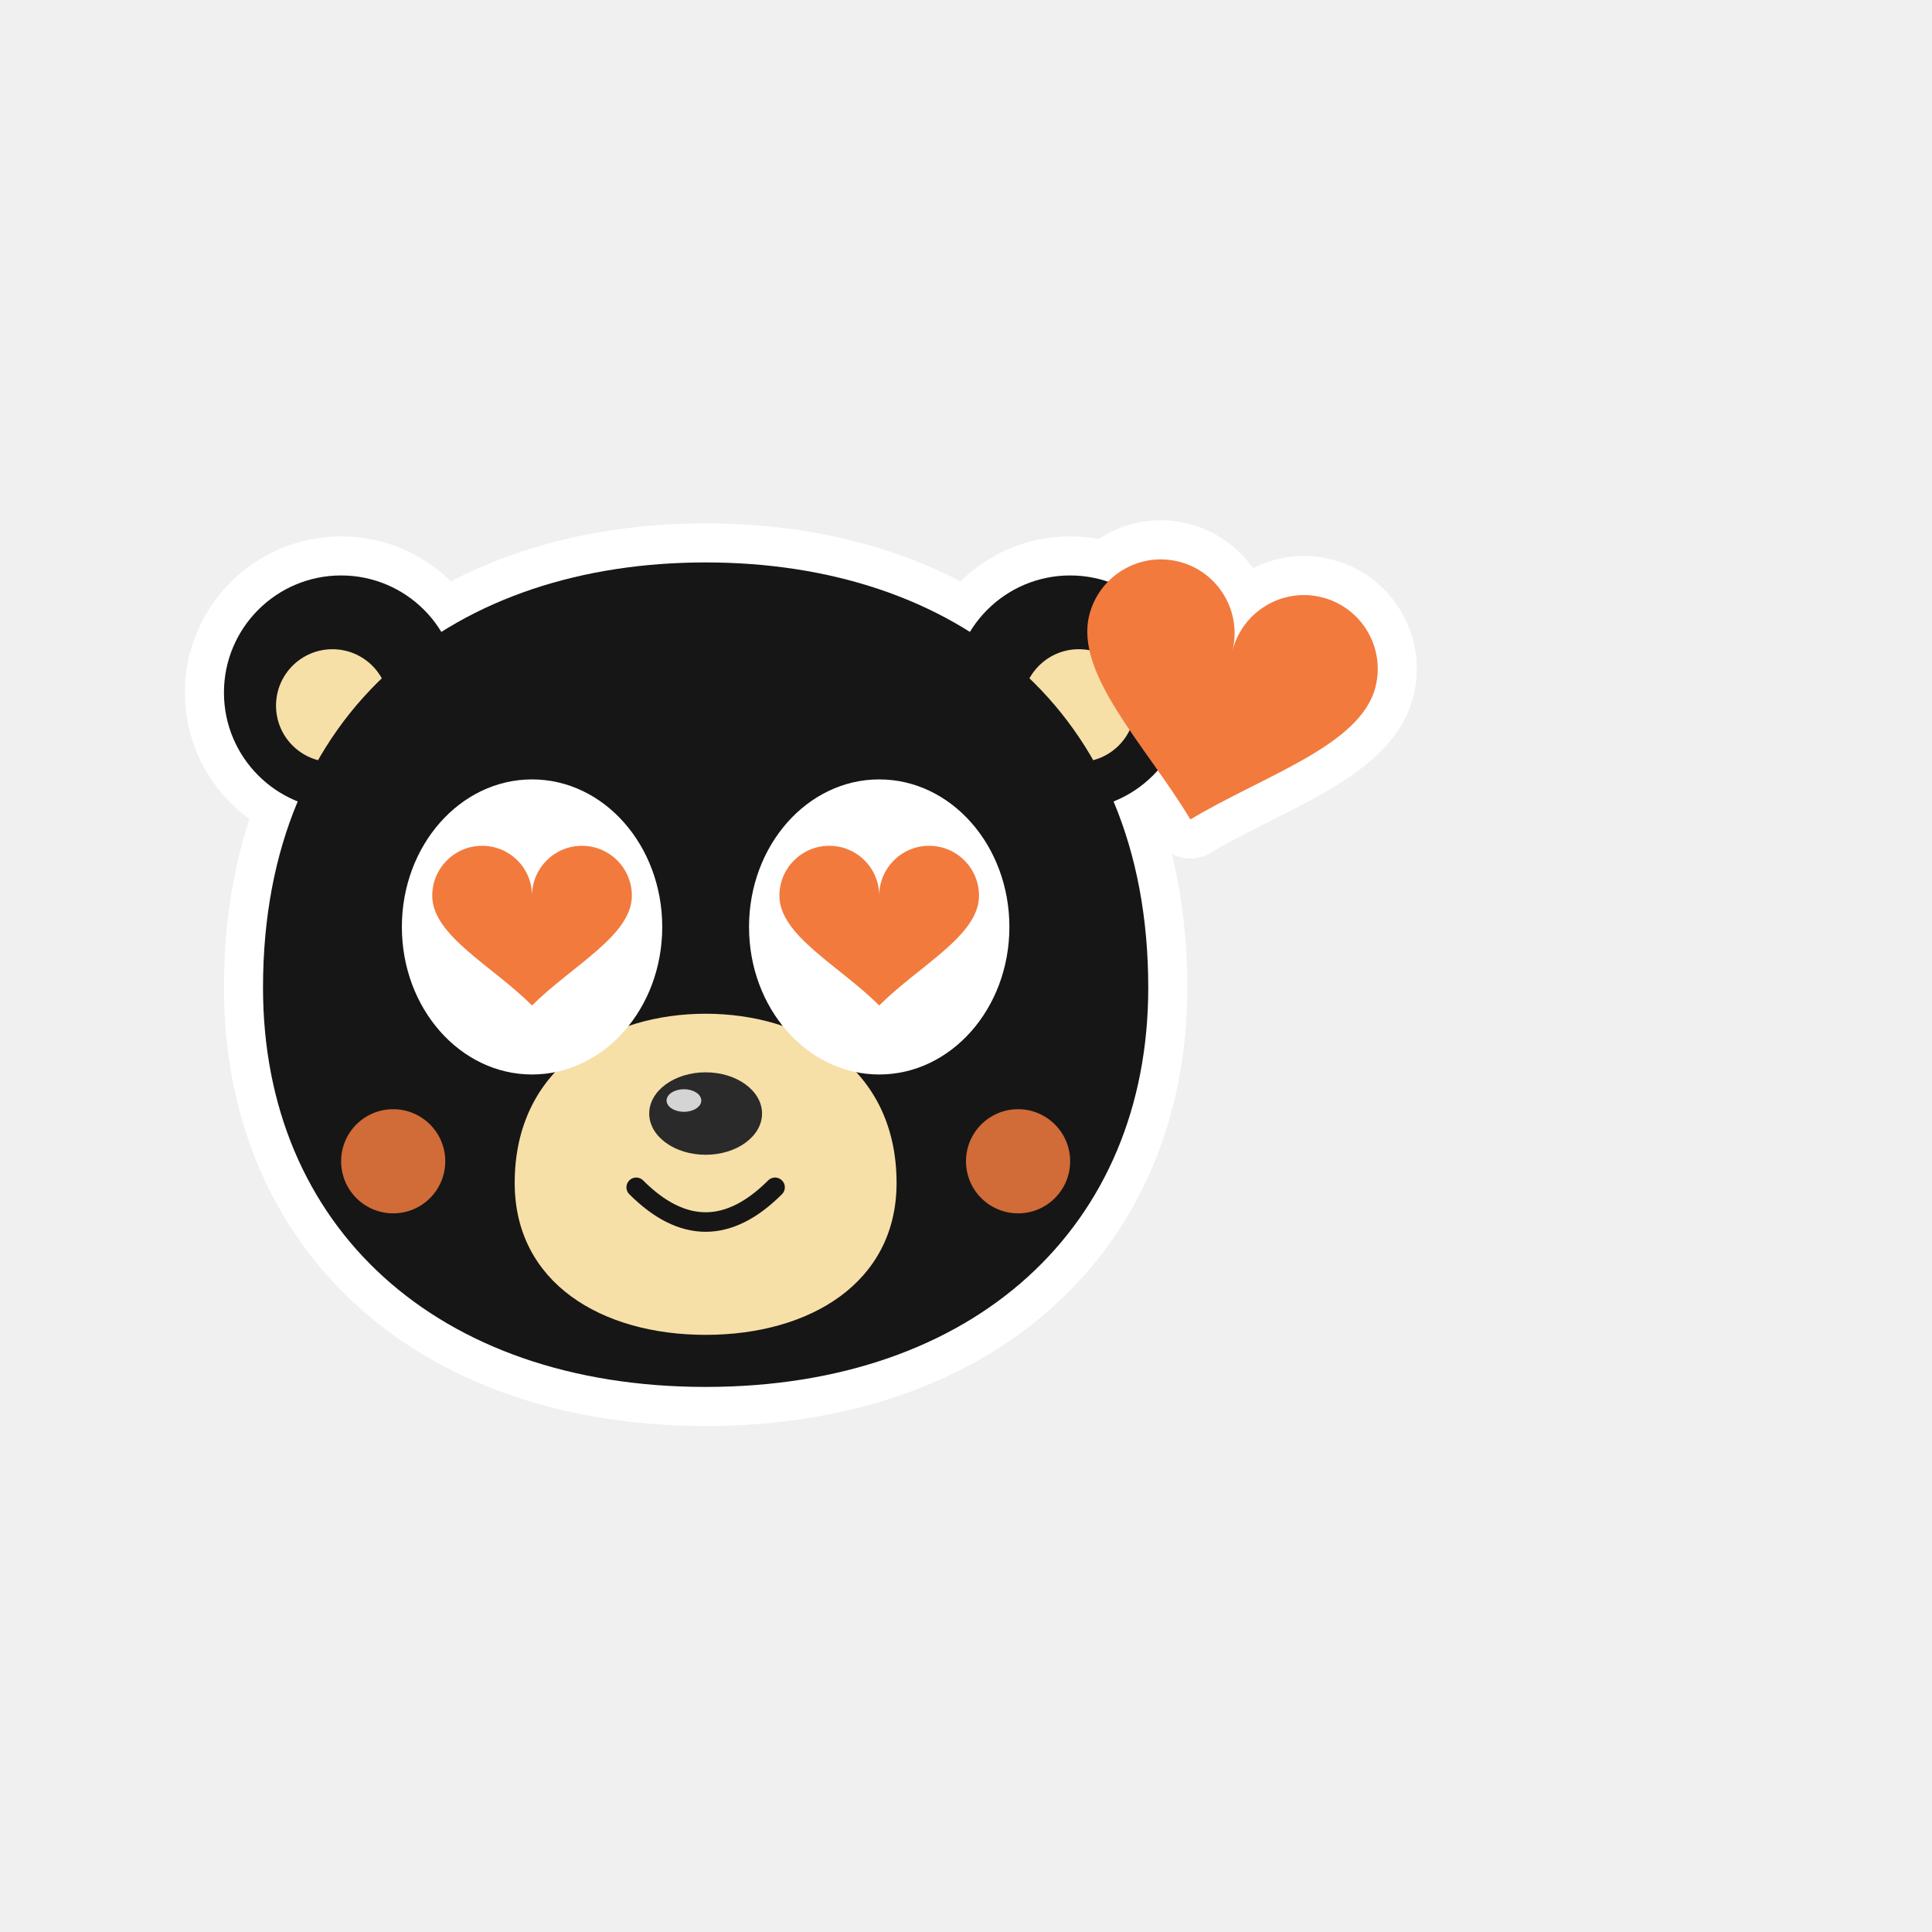
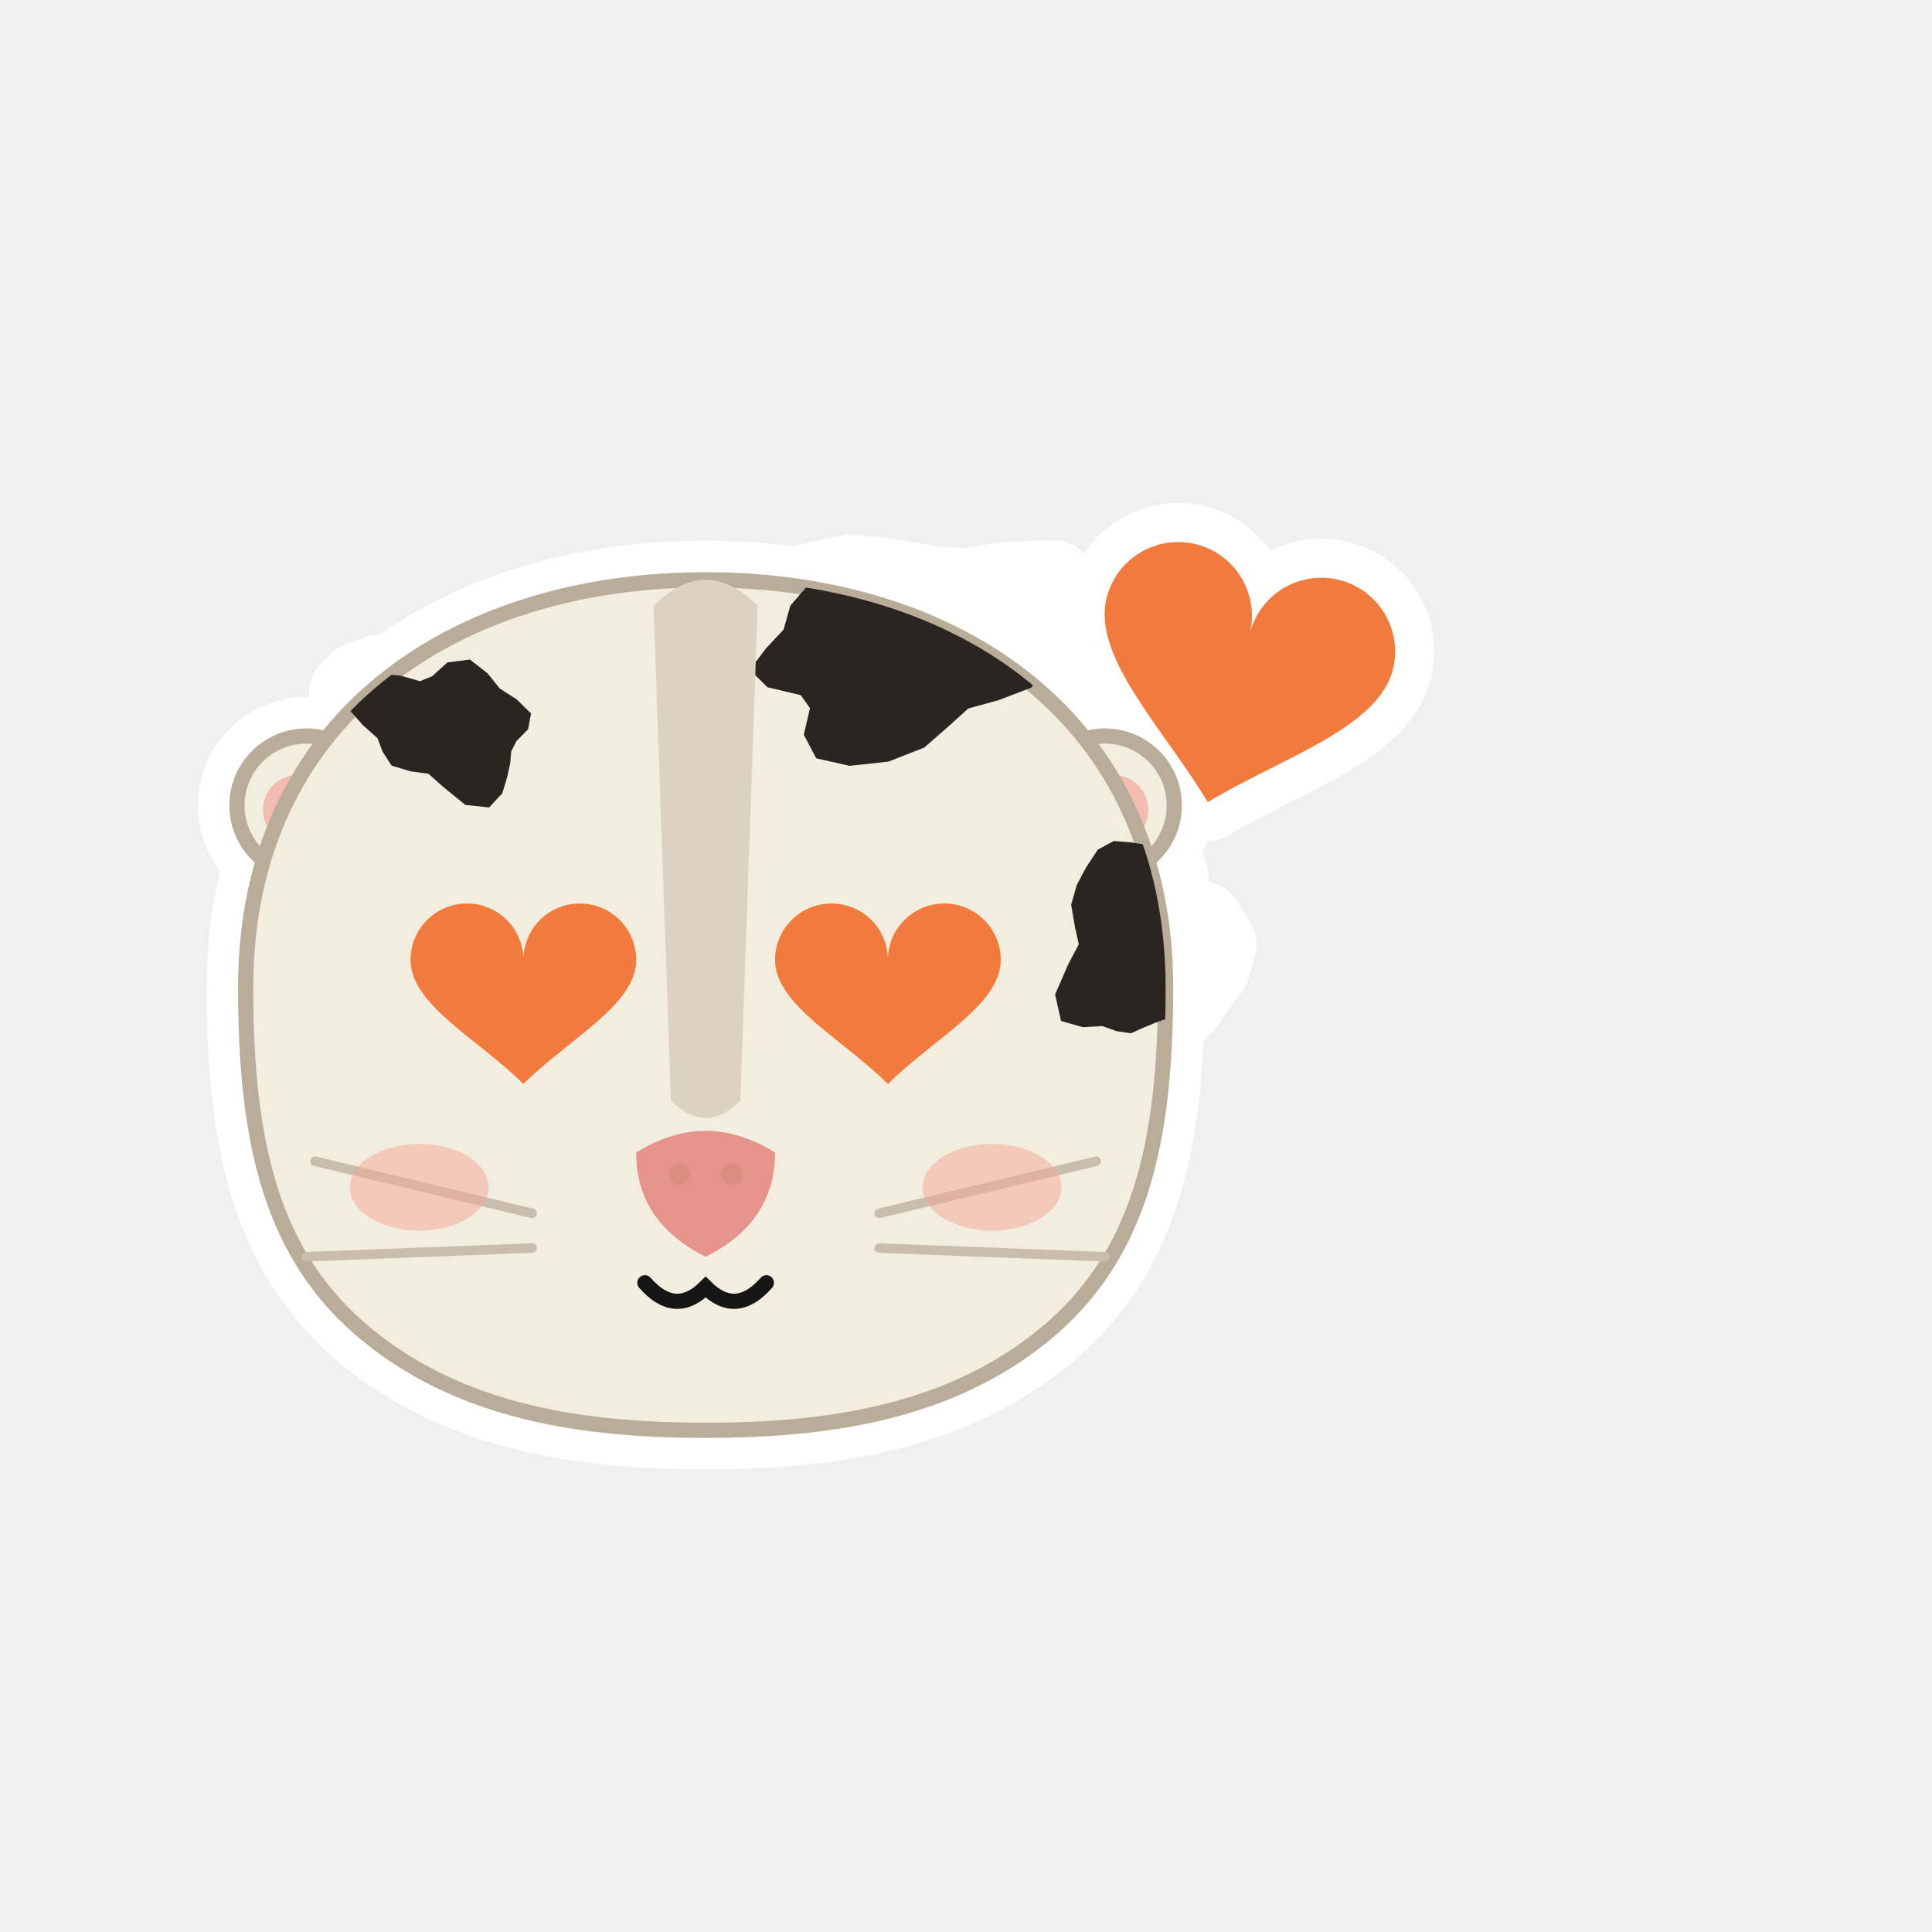
<svg xmlns="http://www.w3.org/2000/svg" viewBox="0 0 512 512" width="512" height="512">
  <g transform="translate(-43.00 77.75) scale(1.15)">
    <g stroke="#FFFFFF" stroke-width="18" stroke-linejoin="round" stroke-linecap="round" fill="#FFFFFF">
      <g transform="rotate(0 200 165)">
-         <circle cx="116" cy="92" r="27" />
-         <circle cx="114" cy="95" r="13" />
-         <circle cx="284" cy="92" r="27" />
-         <circle cx="286" cy="95" r="13" />
-         <path d="M98 160C98 95 143 62 200 62C257 62 302 95 302 160C302 215 262 252 200 252C138 252 98 215 98 160Z" />
-         <path d="M156 205C156 178 178 166 200 166C222 166 244 178 244 205C244 228 224 240 200 240C176 240 156 228 156 205Z" />
-         <ellipse cx="200" cy="189" rx="13" ry="9.5" />
-         <ellipse cx="195" cy="186" rx="4" ry="2.6" />
-         <path d="M184 206Q200 222 216 206" stroke-linecap="round" />
-         <circle cx="128" cy="200" r="12" />
-         <circle cx="272" cy="200" r="12" />
-         <ellipse cx="160" cy="146" rx="30" ry="34" />
-         <path transform="translate(160 148) scale(1.15)" d="M0 14C-8 6 -20 0 -20 -8A9 9 0 0 1 0 -8A9 9 0 0 1 20 -8C20 0 8 6 0 14Z" />
-         <ellipse cx="240" cy="146" rx="30" ry="34" />
-         <path transform="translate(240 148) scale(1.15)" d="M0 14C-8 6 -20 0 -20 -8A9 9 0 0 1 0 -8A9 9 0 0 1 20 -8C20 0 8 6 0 14Z" />
+         <circle cx="108" cy="118" r="16" stroke-linejoin="round" />
+         <circle cx="106" cy="119" r="8" />
+         <circle cx="292" cy="118" r="16" stroke-linejoin="round" />
+         <circle cx="294" cy="119" r="8" />
+         <path d="M94 160C94 98 142 66 200 66C258 66 306 98 306 160C306 196 300 222 278 240C256 258 228 262 200 262C172 262 144 258 122 240C100 222 94 196 94 160Z" stroke-linejoin="round" />
+         <g>
+           <path d="M281.52 84L276.69 88.12L276.28 92.58L273.11 96.72L264.99 98L257.8 98.42L252.73 101.35L246 105.12L237.24 106.57L228.27 105.66L221.11 102.36L219.46 96.45L222.12 90.76L220.67 87.4L213.52 84L210.4 79.22L215.02 75.22L219.94 71.78L222.59 66.73L228.3 62.38L237.6 62.35L246 65.12L252.37 67.57L257.77 69.62L263.51 71.08L272.62 71.51L283.39 73.41L286.97 78.5Z" transform="rotate(-12 246 84)" />
+           <path d="M156.18 100L156.9 102.7L157.32 105.84L157.54 109.79L155.82 113.89L150.47 115.22L144.26 113.07L140 111.38L136 112.26L131.39 112.52L128.35 110.22L126.2 107.7L122.05 106.05L117.5 103.59L116.18 100L117.9 96.47L121.29 93.69L126.27 92.33L130.88 92L133.12 89.99L135.36 85.77L140 83.38L144.9 84.97L148.74 87.29L153.29 88.33L157.48 90.24L158.09 93.9L156.5 97.36Z" transform="rotate(20 140 100)" />
+           <path d="M317.99 150L316.3 155.74L313.06 159.97L310.55 163.76L307.65 166.64L304.25 167.84L301.17 169.09L298 170.51L294.68 170.01L291.4 168.84L286.92 169.1L281.9 167.66L280.53 161.57L283.6 154.52L285.99 150L285.1 145.95L284.23 140.88L285.53 136.32L287.7 132.24L290.36 128.2L294.05 126.19L298 126.51L301.8 127.12L305.29 129.19L306.87 134.7L306.92 140.22L309.36 142.48L314.8 144.73Z" transform="rotate(0 298 150)" />
+         </g>
+         <path d="M188 72Q200 60 212 72L208 186Q200 194 192 186Z" />
+         <path d="M184 198Q200 188 216 198Q216 214 200 222Q184 214 184 198Z" />
+         <circle cx="194" cy="203" r="2.4" />
+         <circle cx="206" cy="203" r="2.4" />
+         <path d="M186 228Q193 236 200 229Q207 236 214 228" stroke-linecap="round" />
+         <path d="M160 212L110 200M160 220L108 222" stroke-linecap="round" />
+         <path d="M240 212L290 200M240 220L292 222" stroke-linecap="round" />
+         <ellipse cx="134" cy="206" rx="16" ry="10" />
+         <ellipse cx="266" cy="206" rx="16" ry="10" />
+         <path transform="translate(158 164) scale(1.3)" d="M0 14C-8 6 -20 0 -20 -8A9 9 0 0 1 0 -8A9 9 0 0 1 20 -8C20 0 8 6 0 14Z" />
+         <path transform="translate(242 164) scale(1.3)" d="M0 14C-8 6 -20 0 -20 -8A9 9 0 0 1 0 -8A9 9 0 0 1 20 -8C20 0 8 6 0 14Z" />
      </g>
-       <path transform="translate(318 96) rotate(14)" d="M0 26C-14 12 -34 0 -34 -14A16 16 0 0 1 0 -14A16 16 0 0 1 34 -14C34 0 14 12 0 26Z" />
+       <path transform="translate(322 92) rotate(14)" d="M0 26C-14 12 -34 0 -34 -14A16 16 0 0 1 0 -14A16 16 0 0 1 34 -14C34 0 14 12 0 26Z" />
    </g>
    <g transform="rotate(0 200 165)">
-       <circle cx="116" cy="92" r="27" fill="#161616" />
-       <circle cx="114" cy="95" r="13" fill="#F7DFA8" />
-       <circle cx="284" cy="92" r="27" fill="#161616" />
-       <circle cx="286" cy="95" r="13" fill="#F7DFA8" />
-       <path d="M98 160C98 95 143 62 200 62C257 62 302 95 302 160C302 215 262 252 200 252C138 252 98 215 98 160Z" fill="#161616" />
-       <path d="M156 205C156 178 178 166 200 166C222 166 244 178 244 205C244 228 224 240 200 240C176 240 156 228 156 205Z" fill="#F7DFA8" />
-       <ellipse cx="200" cy="189" rx="13" ry="9.5" fill="#2A2A2A" />
-       <ellipse cx="195" cy="186" rx="4" ry="2.6" fill="#FFFFFF" opacity="0.8" />
-       <path d="M184 206Q200 222 216 206" fill="none" stroke="#161616" stroke-width="4.5" stroke-linecap="round" />
-       <circle cx="128" cy="200" r="12" fill="#F27A3D" opacity="0.85" />
-       <circle cx="272" cy="200" r="12" fill="#F27A3D" opacity="0.85" />
-       <ellipse cx="160" cy="146" rx="30" ry="34" fill="#FFFFFF" />
-       <path transform="translate(160 148) scale(1.15)" d="M0 14C-8 6 -20 0 -20 -8A9 9 0 0 1 0 -8A9 9 0 0 1 20 -8C20 0 8 6 0 14Z" fill="#F27A3D" />
-       <ellipse cx="240" cy="146" rx="30" ry="34" fill="#FFFFFF" />
-       <path transform="translate(240 148) scale(1.15)" d="M0 14C-8 6 -20 0 -20 -8A9 9 0 0 1 0 -8A9 9 0 0 1 20 -8C20 0 8 6 0 14Z" fill="#F27A3D" />
+       <defs>
+         <clipPath id="h34">
+           <path d="M94 160C94 98 142 66 200 66C258 66 306 98 306 160C306 196 300 222 278 240C256 258 228 262 200 262C172 262 144 258 122 240C100 222 94 196 94 160Z" />
+         </clipPath>
+       </defs>
+       <circle cx="108" cy="118" r="16" fill="#F3EDDF" stroke="#B9AC98" stroke-width="3.5" stroke-linejoin="round" />
+       <circle cx="106" cy="119" r="8" fill="#F2BCB0" />
+       <circle cx="292" cy="118" r="16" fill="#F3EDDF" stroke="#B9AC98" stroke-width="3.5" stroke-linejoin="round" />
+       <circle cx="294" cy="119" r="8" fill="#F2BCB0" />
+       <path d="M94 160C94 98 142 66 200 66C258 66 306 98 306 160C306 196 300 222 278 240C256 258 228 262 200 262C172 262 144 258 122 240C100 222 94 196 94 160Z" fill="#F3EDDF" stroke="#B9AC98" stroke-width="3.5" stroke-linejoin="round" />
+       <g clip-path="url(#h34)">
+         <path d="M281.52 84L276.69 88.12L276.28 92.58L273.11 96.72L264.99 98L257.8 98.42L252.73 101.35L246 105.12L237.24 106.57L228.27 105.66L221.11 102.36L219.46 96.45L222.12 90.76L220.67 87.4L213.52 84L210.4 79.22L215.02 75.22L219.94 71.78L222.59 66.73L228.3 62.38L237.6 62.35L246 65.12L252.37 67.57L257.77 69.62L263.51 71.08L272.62 71.51L283.39 73.41L286.97 78.5Z" fill="#2B2522" transform="rotate(-12 246 84)" />
+         <path d="M156.18 100L156.9 102.7L157.32 105.84L157.54 109.79L155.82 113.89L150.47 115.22L144.26 113.07L140 111.38L136 112.26L131.39 112.52L128.35 110.22L126.2 107.7L122.05 106.05L117.5 103.59L116.18 100L117.9 96.47L121.29 93.69L126.27 92.33L130.88 92L133.12 89.99L135.36 85.77L140 83.38L144.9 84.97L148.74 87.29L153.29 88.33L157.48 90.24L158.09 93.9L156.5 97.36Z" fill="#2B2522" transform="rotate(20 140 100)" />
+         <path d="M317.99 150L316.3 155.74L313.06 159.97L310.55 163.76L307.65 166.64L304.25 167.84L301.17 169.09L298 170.51L294.68 170.01L291.4 168.84L286.92 169.1L281.9 167.66L280.53 161.57L283.6 154.52L285.99 150L285.1 145.95L284.23 140.88L285.53 136.32L287.7 132.24L290.36 128.2L294.05 126.19L298 126.51L301.8 127.12L305.29 129.19L306.87 134.7L306.92 140.22L309.36 142.48L314.8 144.73Z" fill="#2B2522" transform="rotate(0 298 150)" />
+       </g>
+       <path d="M188 72Q200 60 212 72L208 186Q200 194 192 186Z" fill="#DCD2C2" />
+       <path d="M184 198Q200 188 216 198Q216 214 200 222Q184 214 184 198Z" fill="#E6938B" />
+       <circle cx="194" cy="203" r="2.4" fill="#D98C80" />
+       <circle cx="206" cy="203" r="2.4" fill="#D98C80" />
+       <path d="M186 228Q193 236 200 229Q207 236 214 228" fill="none" stroke="#161616" stroke-width="3.5" stroke-linecap="round" />
+       <path d="M160 212L110 200M160 220L108 222" fill="none" stroke="#C9BDAD" stroke-width="2.2" stroke-linecap="round" />
+       <path d="M240 212L290 200M240 220L292 222" fill="none" stroke="#C9BDAD" stroke-width="2.2" stroke-linecap="round" />
+       <ellipse cx="134" cy="206" rx="16" ry="10" fill="#F3A694" opacity="0.5" />
+       <ellipse cx="266" cy="206" rx="16" ry="10" fill="#F3A694" opacity="0.5" />
+       <path transform="translate(158 164) scale(1.3)" d="M0 14C-8 6 -20 0 -20 -8A9 9 0 0 1 0 -8A9 9 0 0 1 20 -8C20 0 8 6 0 14Z" fill="#F27A3D" />
+       <path transform="translate(242 164) scale(1.3)" d="M0 14C-8 6 -20 0 -20 -8A9 9 0 0 1 0 -8A9 9 0 0 1 20 -8C20 0 8 6 0 14Z" fill="#F27A3D" />
    </g>
-     <path transform="translate(318 96) rotate(14)" d="M0 26C-14 12 -34 0 -34 -14A16 16 0 0 1 0 -14A16 16 0 0 1 34 -14C34 0 14 12 0 26Z" fill="#F27A3D" />
+     <path transform="translate(322 92) rotate(14)" d="M0 26C-14 12 -34 0 -34 -14A16 16 0 0 1 0 -14A16 16 0 0 1 34 -14C34 0 14 12 0 26Z" fill="#F27A3D" />
  </g>
</svg>
